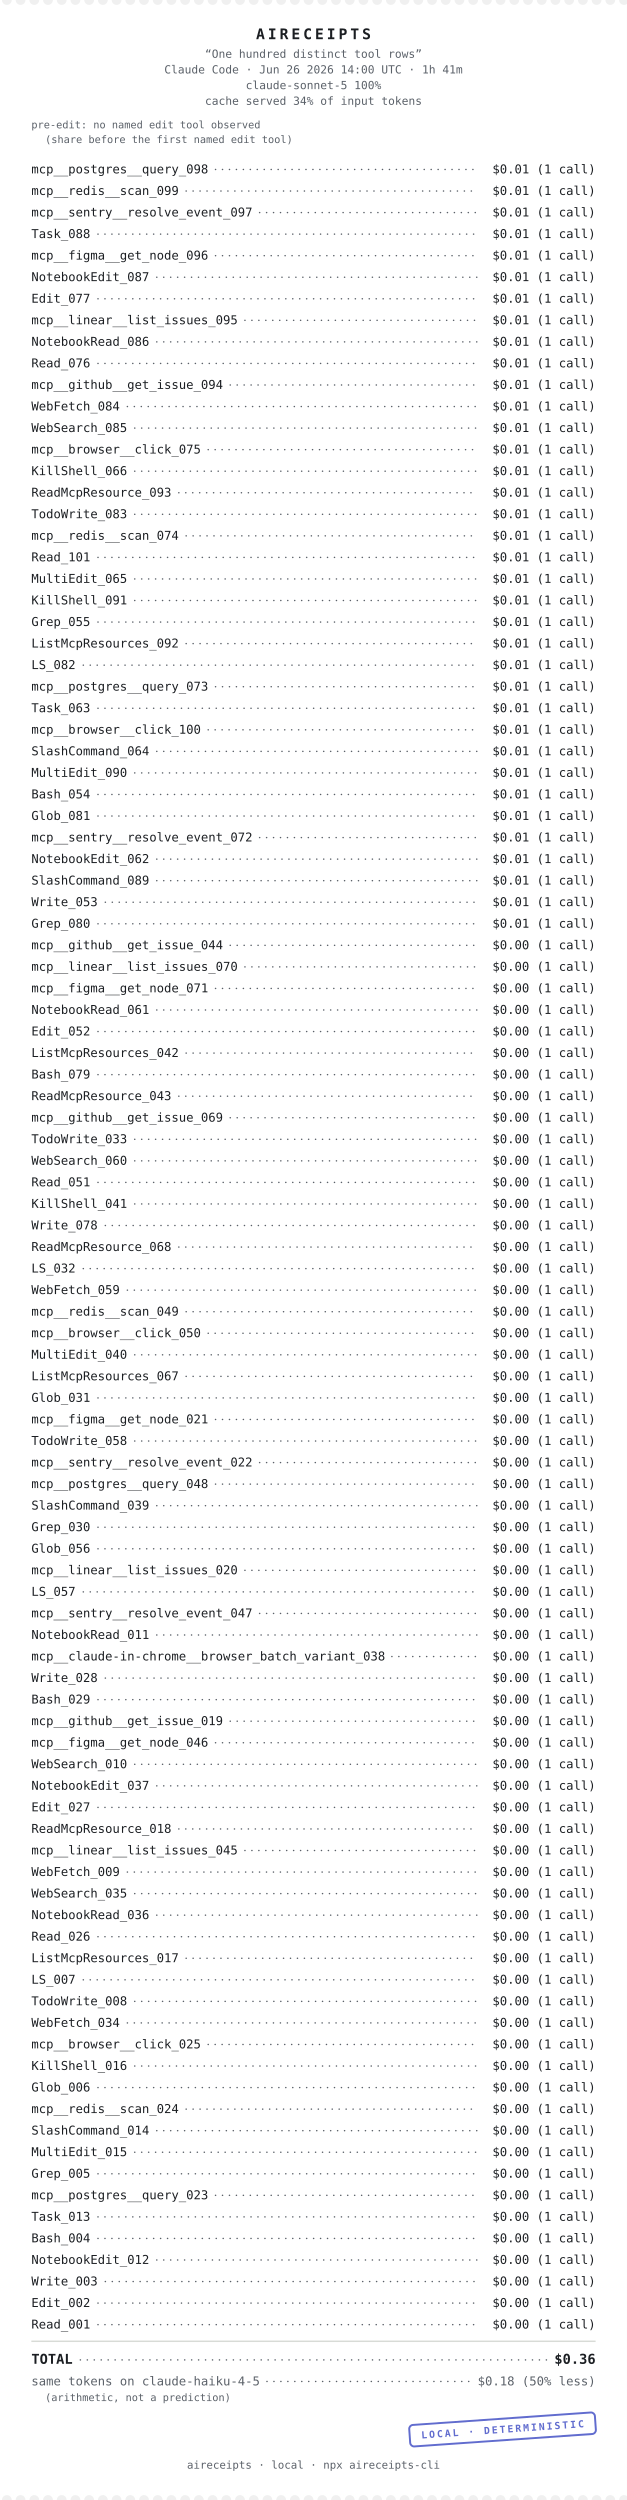
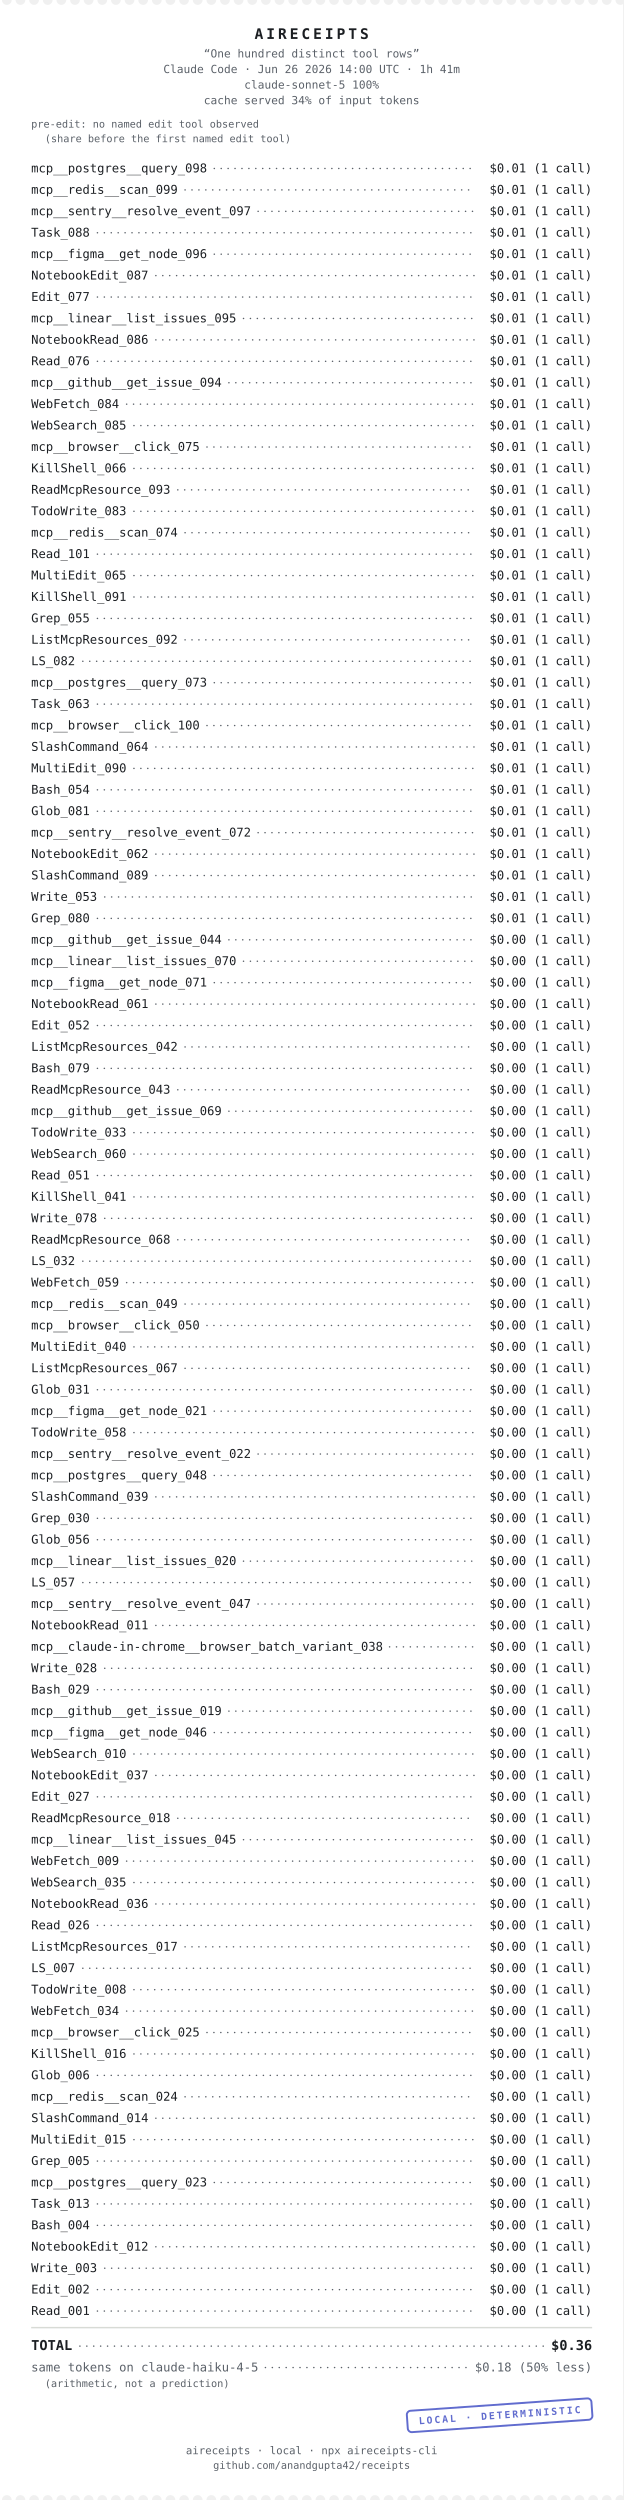
- <svg xmlns="http://www.w3.org/2000/svg" width="640" height="2552" viewBox="0 0 640 2552" font-family="&quot;SF Mono&quot;,&quot;Cascadia Code&quot;,&quot;JetBrains Mono&quot;,Menlo,Consolas,monospace" role="img" aria-label="aireceipts cost receipt">
+ <svg xmlns="http://www.w3.org/2000/svg" width="640" height="2567" viewBox="0 0 640 2567" font-family="&quot;SF Mono&quot;,&quot;Cascadia Code&quot;,&quot;JetBrains Mono&quot;,Menlo,Consolas,monospace" role="img" aria-label="aireceipts cost receipt">
  <g transform="translate(0 0)">
    <defs>
-       <mask id="perf-0" maskUnits="userSpaceOnUse" x="-5" y="-5" width="650" height="2562">
-         <rect x="0" y="0" width="640" height="2552" fill="#FFFFFF" />
+       <mask id="perf-0" maskUnits="userSpaceOnUse" x="-5" y="-5" width="650" height="2577">
+         <rect x="0" y="0" width="640" height="2567" fill="#FFFFFF" />
        <g class="perf-top">
          <circle cx="7" cy="0" r="5" fill="#000000" />
          <circle cx="21" cy="0" r="5" fill="#000000" />
          <circle cx="35" cy="0" r="5" fill="#000000" />
          <circle cx="49" cy="0" r="5" fill="#000000" />
          <circle cx="63" cy="0" r="5" fill="#000000" />
          <circle cx="77" cy="0" r="5" fill="#000000" />
          <circle cx="91" cy="0" r="5" fill="#000000" />
          <circle cx="105" cy="0" r="5" fill="#000000" />
          <circle cx="119" cy="0" r="5" fill="#000000" />
          <circle cx="133" cy="0" r="5" fill="#000000" />
          <circle cx="147" cy="0" r="5" fill="#000000" />
          <circle cx="161" cy="0" r="5" fill="#000000" />
          <circle cx="175" cy="0" r="5" fill="#000000" />
          <circle cx="189" cy="0" r="5" fill="#000000" />
          <circle cx="203" cy="0" r="5" fill="#000000" />
          <circle cx="217" cy="0" r="5" fill="#000000" />
          <circle cx="231" cy="0" r="5" fill="#000000" />
          <circle cx="245" cy="0" r="5" fill="#000000" />
          <circle cx="259" cy="0" r="5" fill="#000000" />
          <circle cx="273" cy="0" r="5" fill="#000000" />
          <circle cx="287" cy="0" r="5" fill="#000000" />
          <circle cx="301" cy="0" r="5" fill="#000000" />
          <circle cx="315" cy="0" r="5" fill="#000000" />
          <circle cx="329" cy="0" r="5" fill="#000000" />
          <circle cx="343" cy="0" r="5" fill="#000000" />
          <circle cx="357" cy="0" r="5" fill="#000000" />
          <circle cx="371" cy="0" r="5" fill="#000000" />
          <circle cx="385" cy="0" r="5" fill="#000000" />
          <circle cx="399" cy="0" r="5" fill="#000000" />
          <circle cx="413" cy="0" r="5" fill="#000000" />
          <circle cx="427" cy="0" r="5" fill="#000000" />
          <circle cx="441" cy="0" r="5" fill="#000000" />
          <circle cx="455" cy="0" r="5" fill="#000000" />
          <circle cx="469" cy="0" r="5" fill="#000000" />
          <circle cx="483" cy="0" r="5" fill="#000000" />
          <circle cx="497" cy="0" r="5" fill="#000000" />
          <circle cx="511" cy="0" r="5" fill="#000000" />
          <circle cx="525" cy="0" r="5" fill="#000000" />
          <circle cx="539" cy="0" r="5" fill="#000000" />
          <circle cx="553" cy="0" r="5" fill="#000000" />
          <circle cx="567" cy="0" r="5" fill="#000000" />
          <circle cx="581" cy="0" r="5" fill="#000000" />
          <circle cx="595" cy="0" r="5" fill="#000000" />
          <circle cx="609" cy="0" r="5" fill="#000000" />
          <circle cx="623" cy="0" r="5" fill="#000000" />
          <circle cx="637" cy="0" r="5" fill="#000000" />
        </g>
        <g class="perf-bottom">
-           <circle cx="7" cy="2552" r="5" fill="#000000" />
-           <circle cx="21" cy="2552" r="5" fill="#000000" />
-           <circle cx="35" cy="2552" r="5" fill="#000000" />
-           <circle cx="49" cy="2552" r="5" fill="#000000" />
-           <circle cx="63" cy="2552" r="5" fill="#000000" />
-           <circle cx="77" cy="2552" r="5" fill="#000000" />
-           <circle cx="91" cy="2552" r="5" fill="#000000" />
-           <circle cx="105" cy="2552" r="5" fill="#000000" />
-           <circle cx="119" cy="2552" r="5" fill="#000000" />
-           <circle cx="133" cy="2552" r="5" fill="#000000" />
-           <circle cx="147" cy="2552" r="5" fill="#000000" />
-           <circle cx="161" cy="2552" r="5" fill="#000000" />
-           <circle cx="175" cy="2552" r="5" fill="#000000" />
-           <circle cx="189" cy="2552" r="5" fill="#000000" />
-           <circle cx="203" cy="2552" r="5" fill="#000000" />
-           <circle cx="217" cy="2552" r="5" fill="#000000" />
-           <circle cx="231" cy="2552" r="5" fill="#000000" />
-           <circle cx="245" cy="2552" r="5" fill="#000000" />
-           <circle cx="259" cy="2552" r="5" fill="#000000" />
-           <circle cx="273" cy="2552" r="5" fill="#000000" />
-           <circle cx="287" cy="2552" r="5" fill="#000000" />
-           <circle cx="301" cy="2552" r="5" fill="#000000" />
-           <circle cx="315" cy="2552" r="5" fill="#000000" />
-           <circle cx="329" cy="2552" r="5" fill="#000000" />
-           <circle cx="343" cy="2552" r="5" fill="#000000" />
-           <circle cx="357" cy="2552" r="5" fill="#000000" />
-           <circle cx="371" cy="2552" r="5" fill="#000000" />
-           <circle cx="385" cy="2552" r="5" fill="#000000" />
-           <circle cx="399" cy="2552" r="5" fill="#000000" />
-           <circle cx="413" cy="2552" r="5" fill="#000000" />
-           <circle cx="427" cy="2552" r="5" fill="#000000" />
-           <circle cx="441" cy="2552" r="5" fill="#000000" />
-           <circle cx="455" cy="2552" r="5" fill="#000000" />
-           <circle cx="469" cy="2552" r="5" fill="#000000" />
-           <circle cx="483" cy="2552" r="5" fill="#000000" />
-           <circle cx="497" cy="2552" r="5" fill="#000000" />
-           <circle cx="511" cy="2552" r="5" fill="#000000" />
-           <circle cx="525" cy="2552" r="5" fill="#000000" />
-           <circle cx="539" cy="2552" r="5" fill="#000000" />
-           <circle cx="553" cy="2552" r="5" fill="#000000" />
-           <circle cx="567" cy="2552" r="5" fill="#000000" />
-           <circle cx="581" cy="2552" r="5" fill="#000000" />
-           <circle cx="595" cy="2552" r="5" fill="#000000" />
-           <circle cx="609" cy="2552" r="5" fill="#000000" />
-           <circle cx="623" cy="2552" r="5" fill="#000000" />
-           <circle cx="637" cy="2552" r="5" fill="#000000" />
+           <circle cx="7" cy="2567" r="5" fill="#000000" />
+           <circle cx="21" cy="2567" r="5" fill="#000000" />
+           <circle cx="35" cy="2567" r="5" fill="#000000" />
+           <circle cx="49" cy="2567" r="5" fill="#000000" />
+           <circle cx="63" cy="2567" r="5" fill="#000000" />
+           <circle cx="77" cy="2567" r="5" fill="#000000" />
+           <circle cx="91" cy="2567" r="5" fill="#000000" />
+           <circle cx="105" cy="2567" r="5" fill="#000000" />
+           <circle cx="119" cy="2567" r="5" fill="#000000" />
+           <circle cx="133" cy="2567" r="5" fill="#000000" />
+           <circle cx="147" cy="2567" r="5" fill="#000000" />
+           <circle cx="161" cy="2567" r="5" fill="#000000" />
+           <circle cx="175" cy="2567" r="5" fill="#000000" />
+           <circle cx="189" cy="2567" r="5" fill="#000000" />
+           <circle cx="203" cy="2567" r="5" fill="#000000" />
+           <circle cx="217" cy="2567" r="5" fill="#000000" />
+           <circle cx="231" cy="2567" r="5" fill="#000000" />
+           <circle cx="245" cy="2567" r="5" fill="#000000" />
+           <circle cx="259" cy="2567" r="5" fill="#000000" />
+           <circle cx="273" cy="2567" r="5" fill="#000000" />
+           <circle cx="287" cy="2567" r="5" fill="#000000" />
+           <circle cx="301" cy="2567" r="5" fill="#000000" />
+           <circle cx="315" cy="2567" r="5" fill="#000000" />
+           <circle cx="329" cy="2567" r="5" fill="#000000" />
+           <circle cx="343" cy="2567" r="5" fill="#000000" />
+           <circle cx="357" cy="2567" r="5" fill="#000000" />
+           <circle cx="371" cy="2567" r="5" fill="#000000" />
+           <circle cx="385" cy="2567" r="5" fill="#000000" />
+           <circle cx="399" cy="2567" r="5" fill="#000000" />
+           <circle cx="413" cy="2567" r="5" fill="#000000" />
+           <circle cx="427" cy="2567" r="5" fill="#000000" />
+           <circle cx="441" cy="2567" r="5" fill="#000000" />
+           <circle cx="455" cy="2567" r="5" fill="#000000" />
+           <circle cx="469" cy="2567" r="5" fill="#000000" />
+           <circle cx="483" cy="2567" r="5" fill="#000000" />
+           <circle cx="497" cy="2567" r="5" fill="#000000" />
+           <circle cx="511" cy="2567" r="5" fill="#000000" />
+           <circle cx="525" cy="2567" r="5" fill="#000000" />
+           <circle cx="539" cy="2567" r="5" fill="#000000" />
+           <circle cx="553" cy="2567" r="5" fill="#000000" />
+           <circle cx="567" cy="2567" r="5" fill="#000000" />
+           <circle cx="581" cy="2567" r="5" fill="#000000" />
+           <circle cx="595" cy="2567" r="5" fill="#000000" />
+           <circle cx="609" cy="2567" r="5" fill="#000000" />
+           <circle cx="623" cy="2567" r="5" fill="#000000" />
+           <circle cx="637" cy="2567" r="5" fill="#000000" />
        </g>
      </mask>
    </defs>
-     <rect x="0" y="0" width="640" height="2552" fill="#FFFFFF" mask="url(#perf-0)" />
+     <rect x="0" y="0" width="640" height="2567" fill="#FFFFFF" mask="url(#perf-0)" />
    <text x="320" y="40" font-size="15" fill="#1B1E22" text-anchor="middle" font-weight="700" letter-spacing="3">AIRECEIPTS</text>
    <text x="320" y="59" font-size="11.5" fill="#5A6068" text-anchor="middle">“One hundred distinct tool rows”</text>
    <text x="320" y="75" font-size="11.5" fill="#5A6068" text-anchor="middle">Claude Code · Jun 26 2026 14:00 UTC · 1h 41m</text>
    <text x="320" y="91" font-size="11.5" fill="#5A6068" text-anchor="middle">claude-sonnet-5 100%</text>
    <text x="320" y="107" font-size="11.5" fill="#5A6068" text-anchor="middle">cache served 34% of input tokens</text>
    <text x="32" y="131" font-size="10.5" fill="#5A6068" text-anchor="start">pre-edit: no named edit tool observed</text>
    <text x="46" y="146" font-size="10.5" fill="#5A6068" text-anchor="start">(share before the first named edit tool)</text>
    <text x="32" y="177" font-size="12.5" fill="#1B1E22" text-anchor="start">mcp__postgres__query_098</text>
    <text x="608" y="177" font-size="12.5" fill="#1B1E22" text-anchor="end">$0.01  (1 call)</text>
    <line x1="220" y1="173" x2="487.5" y2="173" stroke="#5A6068" stroke-width="1.5" stroke-linecap="round" stroke-dasharray="0.1 7" />
    <text x="32" y="199" font-size="12.5" fill="#1B1E22" text-anchor="start">mcp__redis__scan_099</text>
    <text x="608" y="199" font-size="12.5" fill="#1B1E22" text-anchor="end">$0.01  (1 call)</text>
    <line x1="190" y1="195" x2="487.5" y2="195" stroke="#5A6068" stroke-width="1.5" stroke-linecap="round" stroke-dasharray="0.1 7" />
    <text x="32" y="221" font-size="12.5" fill="#1B1E22" text-anchor="start">mcp__sentry__resolve_event_097</text>
    <text x="608" y="221" font-size="12.5" fill="#1B1E22" text-anchor="end">$0.01  (1 call)</text>
    <line x1="265" y1="217" x2="487.5" y2="217" stroke="#5A6068" stroke-width="1.5" stroke-linecap="round" stroke-dasharray="0.1 7" />
    <text x="32" y="243" font-size="12.5" fill="#1B1E22" text-anchor="start">Task_088</text>
    <text x="608" y="243" font-size="12.5" fill="#1B1E22" text-anchor="end">$0.01  (1 call)</text>
    <line x1="100" y1="239" x2="487.5" y2="239" stroke="#5A6068" stroke-width="1.5" stroke-linecap="round" stroke-dasharray="0.1 7" />
    <text x="32" y="265" font-size="12.5" fill="#1B1E22" text-anchor="start">mcp__figma__get_node_096</text>
    <text x="608" y="265" font-size="12.5" fill="#1B1E22" text-anchor="end">$0.01  (1 call)</text>
    <line x1="220" y1="261" x2="487.5" y2="261" stroke="#5A6068" stroke-width="1.5" stroke-linecap="round" stroke-dasharray="0.1 7" />
    <text x="32" y="287" font-size="12.5" fill="#1B1E22" text-anchor="start">NotebookEdit_087</text>
    <text x="608" y="287" font-size="12.5" fill="#1B1E22" text-anchor="end">$0.01  (1 call)</text>
    <line x1="160" y1="283" x2="487.5" y2="283" stroke="#5A6068" stroke-width="1.5" stroke-linecap="round" stroke-dasharray="0.1 7" />
    <text x="32" y="309" font-size="12.5" fill="#1B1E22" text-anchor="start">Edit_077</text>
    <text x="608" y="309" font-size="12.5" fill="#1B1E22" text-anchor="end">$0.01  (1 call)</text>
    <line x1="100" y1="305" x2="487.5" y2="305" stroke="#5A6068" stroke-width="1.5" stroke-linecap="round" stroke-dasharray="0.1 7" />
    <text x="32" y="331" font-size="12.5" fill="#1B1E22" text-anchor="start">mcp__linear__list_issues_095</text>
    <text x="608" y="331" font-size="12.5" fill="#1B1E22" text-anchor="end">$0.01  (1 call)</text>
    <line x1="250" y1="327" x2="487.5" y2="327" stroke="#5A6068" stroke-width="1.5" stroke-linecap="round" stroke-dasharray="0.1 7" />
    <text x="32" y="353" font-size="12.5" fill="#1B1E22" text-anchor="start">NotebookRead_086</text>
    <text x="608" y="353" font-size="12.5" fill="#1B1E22" text-anchor="end">$0.01  (1 call)</text>
    <line x1="160" y1="349" x2="487.5" y2="349" stroke="#5A6068" stroke-width="1.5" stroke-linecap="round" stroke-dasharray="0.1 7" />
    <text x="32" y="375" font-size="12.5" fill="#1B1E22" text-anchor="start">Read_076</text>
    <text x="608" y="375" font-size="12.5" fill="#1B1E22" text-anchor="end">$0.01  (1 call)</text>
    <line x1="100" y1="371" x2="487.5" y2="371" stroke="#5A6068" stroke-width="1.5" stroke-linecap="round" stroke-dasharray="0.1 7" />
    <text x="32" y="397" font-size="12.5" fill="#1B1E22" text-anchor="start">mcp__github__get_issue_094</text>
    <text x="608" y="397" font-size="12.5" fill="#1B1E22" text-anchor="end">$0.01  (1 call)</text>
    <line x1="235" y1="393" x2="487.5" y2="393" stroke="#5A6068" stroke-width="1.5" stroke-linecap="round" stroke-dasharray="0.1 7" />
    <text x="32" y="419" font-size="12.5" fill="#1B1E22" text-anchor="start">WebFetch_084</text>
    <text x="608" y="419" font-size="12.5" fill="#1B1E22" text-anchor="end">$0.01  (1 call)</text>
    <line x1="130" y1="415" x2="487.5" y2="415" stroke="#5A6068" stroke-width="1.5" stroke-linecap="round" stroke-dasharray="0.1 7" />
    <text x="32" y="441" font-size="12.5" fill="#1B1E22" text-anchor="start">WebSearch_085</text>
    <text x="608" y="441" font-size="12.5" fill="#1B1E22" text-anchor="end">$0.01  (1 call)</text>
    <line x1="137.5" y1="437" x2="487.5" y2="437" stroke="#5A6068" stroke-width="1.5" stroke-linecap="round" stroke-dasharray="0.1 7" />
    <text x="32" y="463" font-size="12.5" fill="#1B1E22" text-anchor="start">mcp__browser__click_075</text>
    <text x="608" y="463" font-size="12.5" fill="#1B1E22" text-anchor="end">$0.01  (1 call)</text>
    <line x1="212.5" y1="459" x2="487.5" y2="459" stroke="#5A6068" stroke-width="1.5" stroke-linecap="round" stroke-dasharray="0.1 7" />
    <text x="32" y="485" font-size="12.5" fill="#1B1E22" text-anchor="start">KillShell_066</text>
    <text x="608" y="485" font-size="12.5" fill="#1B1E22" text-anchor="end">$0.01  (1 call)</text>
    <line x1="137.5" y1="481" x2="487.5" y2="481" stroke="#5A6068" stroke-width="1.5" stroke-linecap="round" stroke-dasharray="0.1 7" />
    <text x="32" y="507" font-size="12.5" fill="#1B1E22" text-anchor="start">ReadMcpResource_093</text>
    <text x="608" y="507" font-size="12.5" fill="#1B1E22" text-anchor="end">$0.01  (1 call)</text>
    <line x1="182.5" y1="503" x2="487.5" y2="503" stroke="#5A6068" stroke-width="1.5" stroke-linecap="round" stroke-dasharray="0.1 7" />
    <text x="32" y="529" font-size="12.5" fill="#1B1E22" text-anchor="start">TodoWrite_083</text>
    <text x="608" y="529" font-size="12.5" fill="#1B1E22" text-anchor="end">$0.01  (1 call)</text>
    <line x1="137.5" y1="525" x2="487.5" y2="525" stroke="#5A6068" stroke-width="1.5" stroke-linecap="round" stroke-dasharray="0.1 7" />
    <text x="32" y="551" font-size="12.5" fill="#1B1E22" text-anchor="start">mcp__redis__scan_074</text>
    <text x="608" y="551" font-size="12.5" fill="#1B1E22" text-anchor="end">$0.01  (1 call)</text>
    <line x1="190" y1="547" x2="487.5" y2="547" stroke="#5A6068" stroke-width="1.5" stroke-linecap="round" stroke-dasharray="0.1 7" />
    <text x="32" y="573" font-size="12.5" fill="#1B1E22" text-anchor="start">Read_101</text>
    <text x="608" y="573" font-size="12.5" fill="#1B1E22" text-anchor="end">$0.01  (1 call)</text>
    <line x1="100" y1="569" x2="487.5" y2="569" stroke="#5A6068" stroke-width="1.5" stroke-linecap="round" stroke-dasharray="0.1 7" />
    <text x="32" y="595" font-size="12.5" fill="#1B1E22" text-anchor="start">MultiEdit_065</text>
    <text x="608" y="595" font-size="12.5" fill="#1B1E22" text-anchor="end">$0.01  (1 call)</text>
    <line x1="137.5" y1="591" x2="487.5" y2="591" stroke="#5A6068" stroke-width="1.5" stroke-linecap="round" stroke-dasharray="0.1 7" />
    <text x="32" y="617" font-size="12.5" fill="#1B1E22" text-anchor="start">KillShell_091</text>
    <text x="608" y="617" font-size="12.5" fill="#1B1E22" text-anchor="end">$0.01  (1 call)</text>
    <line x1="137.5" y1="613" x2="487.5" y2="613" stroke="#5A6068" stroke-width="1.5" stroke-linecap="round" stroke-dasharray="0.1 7" />
    <text x="32" y="639" font-size="12.5" fill="#1B1E22" text-anchor="start">Grep_055</text>
    <text x="608" y="639" font-size="12.5" fill="#1B1E22" text-anchor="end">$0.01  (1 call)</text>
    <line x1="100" y1="635" x2="487.5" y2="635" stroke="#5A6068" stroke-width="1.5" stroke-linecap="round" stroke-dasharray="0.1 7" />
    <text x="32" y="661" font-size="12.5" fill="#1B1E22" text-anchor="start">ListMcpResources_092</text>
    <text x="608" y="661" font-size="12.5" fill="#1B1E22" text-anchor="end">$0.01  (1 call)</text>
    <line x1="190" y1="657" x2="487.5" y2="657" stroke="#5A6068" stroke-width="1.5" stroke-linecap="round" stroke-dasharray="0.1 7" />
    <text x="32" y="683" font-size="12.5" fill="#1B1E22" text-anchor="start">LS_082</text>
    <text x="608" y="683" font-size="12.5" fill="#1B1E22" text-anchor="end">$0.01  (1 call)</text>
    <line x1="85" y1="679" x2="487.5" y2="679" stroke="#5A6068" stroke-width="1.5" stroke-linecap="round" stroke-dasharray="0.1 7" />
    <text x="32" y="705" font-size="12.5" fill="#1B1E22" text-anchor="start">mcp__postgres__query_073</text>
    <text x="608" y="705" font-size="12.5" fill="#1B1E22" text-anchor="end">$0.01  (1 call)</text>
    <line x1="220" y1="701" x2="487.5" y2="701" stroke="#5A6068" stroke-width="1.5" stroke-linecap="round" stroke-dasharray="0.1 7" />
    <text x="32" y="727" font-size="12.5" fill="#1B1E22" text-anchor="start">Task_063</text>
    <text x="608" y="727" font-size="12.5" fill="#1B1E22" text-anchor="end">$0.01  (1 call)</text>
    <line x1="100" y1="723" x2="487.5" y2="723" stroke="#5A6068" stroke-width="1.5" stroke-linecap="round" stroke-dasharray="0.1 7" />
    <text x="32" y="749" font-size="12.5" fill="#1B1E22" text-anchor="start">mcp__browser__click_100</text>
    <text x="608" y="749" font-size="12.5" fill="#1B1E22" text-anchor="end">$0.01  (1 call)</text>
    <line x1="212.5" y1="745" x2="487.5" y2="745" stroke="#5A6068" stroke-width="1.5" stroke-linecap="round" stroke-dasharray="0.1 7" />
    <text x="32" y="771" font-size="12.5" fill="#1B1E22" text-anchor="start">SlashCommand_064</text>
    <text x="608" y="771" font-size="12.5" fill="#1B1E22" text-anchor="end">$0.01  (1 call)</text>
    <line x1="160" y1="767" x2="487.5" y2="767" stroke="#5A6068" stroke-width="1.5" stroke-linecap="round" stroke-dasharray="0.1 7" />
    <text x="32" y="793" font-size="12.5" fill="#1B1E22" text-anchor="start">MultiEdit_090</text>
    <text x="608" y="793" font-size="12.5" fill="#1B1E22" text-anchor="end">$0.01  (1 call)</text>
    <line x1="137.5" y1="789" x2="487.5" y2="789" stroke="#5A6068" stroke-width="1.5" stroke-linecap="round" stroke-dasharray="0.1 7" />
    <text x="32" y="815" font-size="12.5" fill="#1B1E22" text-anchor="start">Bash_054</text>
    <text x="608" y="815" font-size="12.5" fill="#1B1E22" text-anchor="end">$0.01  (1 call)</text>
    <line x1="100" y1="811" x2="487.5" y2="811" stroke="#5A6068" stroke-width="1.5" stroke-linecap="round" stroke-dasharray="0.1 7" />
    <text x="32" y="837" font-size="12.5" fill="#1B1E22" text-anchor="start">Glob_081</text>
    <text x="608" y="837" font-size="12.5" fill="#1B1E22" text-anchor="end">$0.01  (1 call)</text>
    <line x1="100" y1="833" x2="487.5" y2="833" stroke="#5A6068" stroke-width="1.5" stroke-linecap="round" stroke-dasharray="0.1 7" />
    <text x="32" y="859" font-size="12.5" fill="#1B1E22" text-anchor="start">mcp__sentry__resolve_event_072</text>
    <text x="608" y="859" font-size="12.5" fill="#1B1E22" text-anchor="end">$0.01  (1 call)</text>
    <line x1="265" y1="855" x2="487.5" y2="855" stroke="#5A6068" stroke-width="1.5" stroke-linecap="round" stroke-dasharray="0.1 7" />
    <text x="32" y="881" font-size="12.5" fill="#1B1E22" text-anchor="start">NotebookEdit_062</text>
    <text x="608" y="881" font-size="12.5" fill="#1B1E22" text-anchor="end">$0.01  (1 call)</text>
    <line x1="160" y1="877" x2="487.5" y2="877" stroke="#5A6068" stroke-width="1.5" stroke-linecap="round" stroke-dasharray="0.1 7" />
    <text x="32" y="903" font-size="12.5" fill="#1B1E22" text-anchor="start">SlashCommand_089</text>
    <text x="608" y="903" font-size="12.5" fill="#1B1E22" text-anchor="end">$0.01  (1 call)</text>
    <line x1="160" y1="899" x2="487.5" y2="899" stroke="#5A6068" stroke-width="1.5" stroke-linecap="round" stroke-dasharray="0.1 7" />
    <text x="32" y="925" font-size="12.5" fill="#1B1E22" text-anchor="start">Write_053</text>
    <text x="608" y="925" font-size="12.5" fill="#1B1E22" text-anchor="end">$0.01  (1 call)</text>
    <line x1="107.5" y1="921" x2="487.5" y2="921" stroke="#5A6068" stroke-width="1.5" stroke-linecap="round" stroke-dasharray="0.1 7" />
    <text x="32" y="947" font-size="12.5" fill="#1B1E22" text-anchor="start">Grep_080</text>
    <text x="608" y="947" font-size="12.5" fill="#1B1E22" text-anchor="end">$0.01  (1 call)</text>
    <line x1="100" y1="943" x2="487.5" y2="943" stroke="#5A6068" stroke-width="1.5" stroke-linecap="round" stroke-dasharray="0.1 7" />
    <text x="32" y="969" font-size="12.5" fill="#1B1E22" text-anchor="start">mcp__github__get_issue_044</text>
    <text x="608" y="969" font-size="12.5" fill="#1B1E22" text-anchor="end">$0.00  (1 call)</text>
    <line x1="235" y1="965" x2="487.5" y2="965" stroke="#5A6068" stroke-width="1.5" stroke-linecap="round" stroke-dasharray="0.1 7" />
    <text x="32" y="991" font-size="12.5" fill="#1B1E22" text-anchor="start">mcp__linear__list_issues_070</text>
    <text x="608" y="991" font-size="12.5" fill="#1B1E22" text-anchor="end">$0.00  (1 call)</text>
    <line x1="250" y1="987" x2="487.5" y2="987" stroke="#5A6068" stroke-width="1.5" stroke-linecap="round" stroke-dasharray="0.1 7" />
    <text x="32" y="1013" font-size="12.5" fill="#1B1E22" text-anchor="start">mcp__figma__get_node_071</text>
    <text x="608" y="1013" font-size="12.5" fill="#1B1E22" text-anchor="end">$0.00  (1 call)</text>
    <line x1="220" y1="1009" x2="487.5" y2="1009" stroke="#5A6068" stroke-width="1.5" stroke-linecap="round" stroke-dasharray="0.1 7" />
    <text x="32" y="1035" font-size="12.5" fill="#1B1E22" text-anchor="start">NotebookRead_061</text>
    <text x="608" y="1035" font-size="12.5" fill="#1B1E22" text-anchor="end">$0.00  (1 call)</text>
    <line x1="160" y1="1031" x2="487.5" y2="1031" stroke="#5A6068" stroke-width="1.5" stroke-linecap="round" stroke-dasharray="0.1 7" />
    <text x="32" y="1057" font-size="12.5" fill="#1B1E22" text-anchor="start">Edit_052</text>
    <text x="608" y="1057" font-size="12.5" fill="#1B1E22" text-anchor="end">$0.00  (1 call)</text>
    <line x1="100" y1="1053" x2="487.5" y2="1053" stroke="#5A6068" stroke-width="1.5" stroke-linecap="round" stroke-dasharray="0.1 7" />
    <text x="32" y="1079" font-size="12.5" fill="#1B1E22" text-anchor="start">ListMcpResources_042</text>
    <text x="608" y="1079" font-size="12.5" fill="#1B1E22" text-anchor="end">$0.00  (1 call)</text>
    <line x1="190" y1="1075" x2="487.5" y2="1075" stroke="#5A6068" stroke-width="1.5" stroke-linecap="round" stroke-dasharray="0.1 7" />
    <text x="32" y="1101" font-size="12.5" fill="#1B1E22" text-anchor="start">Bash_079</text>
    <text x="608" y="1101" font-size="12.5" fill="#1B1E22" text-anchor="end">$0.00  (1 call)</text>
    <line x1="100" y1="1097" x2="487.5" y2="1097" stroke="#5A6068" stroke-width="1.5" stroke-linecap="round" stroke-dasharray="0.1 7" />
    <text x="32" y="1123" font-size="12.5" fill="#1B1E22" text-anchor="start">ReadMcpResource_043</text>
    <text x="608" y="1123" font-size="12.5" fill="#1B1E22" text-anchor="end">$0.00  (1 call)</text>
    <line x1="182.5" y1="1119" x2="487.5" y2="1119" stroke="#5A6068" stroke-width="1.5" stroke-linecap="round" stroke-dasharray="0.1 7" />
    <text x="32" y="1145" font-size="12.5" fill="#1B1E22" text-anchor="start">mcp__github__get_issue_069</text>
    <text x="608" y="1145" font-size="12.5" fill="#1B1E22" text-anchor="end">$0.00  (1 call)</text>
    <line x1="235" y1="1141" x2="487.5" y2="1141" stroke="#5A6068" stroke-width="1.5" stroke-linecap="round" stroke-dasharray="0.1 7" />
    <text x="32" y="1167" font-size="12.5" fill="#1B1E22" text-anchor="start">TodoWrite_033</text>
    <text x="608" y="1167" font-size="12.5" fill="#1B1E22" text-anchor="end">$0.00  (1 call)</text>
    <line x1="137.5" y1="1163" x2="487.5" y2="1163" stroke="#5A6068" stroke-width="1.5" stroke-linecap="round" stroke-dasharray="0.1 7" />
    <text x="32" y="1189" font-size="12.5" fill="#1B1E22" text-anchor="start">WebSearch_060</text>
    <text x="608" y="1189" font-size="12.5" fill="#1B1E22" text-anchor="end">$0.00  (1 call)</text>
    <line x1="137.5" y1="1185" x2="487.5" y2="1185" stroke="#5A6068" stroke-width="1.5" stroke-linecap="round" stroke-dasharray="0.1 7" />
    <text x="32" y="1211" font-size="12.5" fill="#1B1E22" text-anchor="start">Read_051</text>
    <text x="608" y="1211" font-size="12.5" fill="#1B1E22" text-anchor="end">$0.00  (1 call)</text>
    <line x1="100" y1="1207" x2="487.5" y2="1207" stroke="#5A6068" stroke-width="1.5" stroke-linecap="round" stroke-dasharray="0.1 7" />
    <text x="32" y="1233" font-size="12.5" fill="#1B1E22" text-anchor="start">KillShell_041</text>
    <text x="608" y="1233" font-size="12.5" fill="#1B1E22" text-anchor="end">$0.00  (1 call)</text>
    <line x1="137.5" y1="1229" x2="487.5" y2="1229" stroke="#5A6068" stroke-width="1.5" stroke-linecap="round" stroke-dasharray="0.1 7" />
    <text x="32" y="1255" font-size="12.5" fill="#1B1E22" text-anchor="start">Write_078</text>
    <text x="608" y="1255" font-size="12.5" fill="#1B1E22" text-anchor="end">$0.00  (1 call)</text>
    <line x1="107.5" y1="1251" x2="487.5" y2="1251" stroke="#5A6068" stroke-width="1.5" stroke-linecap="round" stroke-dasharray="0.1 7" />
    <text x="32" y="1277" font-size="12.5" fill="#1B1E22" text-anchor="start">ReadMcpResource_068</text>
    <text x="608" y="1277" font-size="12.5" fill="#1B1E22" text-anchor="end">$0.00  (1 call)</text>
    <line x1="182.5" y1="1273" x2="487.5" y2="1273" stroke="#5A6068" stroke-width="1.5" stroke-linecap="round" stroke-dasharray="0.1 7" />
    <text x="32" y="1299" font-size="12.5" fill="#1B1E22" text-anchor="start">LS_032</text>
    <text x="608" y="1299" font-size="12.5" fill="#1B1E22" text-anchor="end">$0.00  (1 call)</text>
    <line x1="85" y1="1295" x2="487.5" y2="1295" stroke="#5A6068" stroke-width="1.5" stroke-linecap="round" stroke-dasharray="0.1 7" />
    <text x="32" y="1321" font-size="12.5" fill="#1B1E22" text-anchor="start">WebFetch_059</text>
    <text x="608" y="1321" font-size="12.5" fill="#1B1E22" text-anchor="end">$0.00  (1 call)</text>
    <line x1="130" y1="1317" x2="487.5" y2="1317" stroke="#5A6068" stroke-width="1.5" stroke-linecap="round" stroke-dasharray="0.1 7" />
    <text x="32" y="1343" font-size="12.5" fill="#1B1E22" text-anchor="start">mcp__redis__scan_049</text>
    <text x="608" y="1343" font-size="12.5" fill="#1B1E22" text-anchor="end">$0.00  (1 call)</text>
    <line x1="190" y1="1339" x2="487.5" y2="1339" stroke="#5A6068" stroke-width="1.5" stroke-linecap="round" stroke-dasharray="0.1 7" />
    <text x="32" y="1365" font-size="12.5" fill="#1B1E22" text-anchor="start">mcp__browser__click_050</text>
    <text x="608" y="1365" font-size="12.5" fill="#1B1E22" text-anchor="end">$0.00  (1 call)</text>
    <line x1="212.5" y1="1361" x2="487.5" y2="1361" stroke="#5A6068" stroke-width="1.5" stroke-linecap="round" stroke-dasharray="0.1 7" />
    <text x="32" y="1387" font-size="12.5" fill="#1B1E22" text-anchor="start">MultiEdit_040</text>
    <text x="608" y="1387" font-size="12.5" fill="#1B1E22" text-anchor="end">$0.00  (1 call)</text>
    <line x1="137.5" y1="1383" x2="487.5" y2="1383" stroke="#5A6068" stroke-width="1.5" stroke-linecap="round" stroke-dasharray="0.1 7" />
    <text x="32" y="1409" font-size="12.5" fill="#1B1E22" text-anchor="start">ListMcpResources_067</text>
    <text x="608" y="1409" font-size="12.5" fill="#1B1E22" text-anchor="end">$0.00  (1 call)</text>
    <line x1="190" y1="1405" x2="487.5" y2="1405" stroke="#5A6068" stroke-width="1.5" stroke-linecap="round" stroke-dasharray="0.1 7" />
    <text x="32" y="1431" font-size="12.5" fill="#1B1E22" text-anchor="start">Glob_031</text>
    <text x="608" y="1431" font-size="12.5" fill="#1B1E22" text-anchor="end">$0.00  (1 call)</text>
    <line x1="100" y1="1427" x2="487.5" y2="1427" stroke="#5A6068" stroke-width="1.5" stroke-linecap="round" stroke-dasharray="0.1 7" />
    <text x="32" y="1453" font-size="12.5" fill="#1B1E22" text-anchor="start">mcp__figma__get_node_021</text>
    <text x="608" y="1453" font-size="12.5" fill="#1B1E22" text-anchor="end">$0.00  (1 call)</text>
    <line x1="220" y1="1449" x2="487.5" y2="1449" stroke="#5A6068" stroke-width="1.5" stroke-linecap="round" stroke-dasharray="0.1 7" />
    <text x="32" y="1475" font-size="12.5" fill="#1B1E22" text-anchor="start">TodoWrite_058</text>
    <text x="608" y="1475" font-size="12.5" fill="#1B1E22" text-anchor="end">$0.00  (1 call)</text>
    <line x1="137.5" y1="1471" x2="487.5" y2="1471" stroke="#5A6068" stroke-width="1.5" stroke-linecap="round" stroke-dasharray="0.1 7" />
    <text x="32" y="1497" font-size="12.5" fill="#1B1E22" text-anchor="start">mcp__sentry__resolve_event_022</text>
    <text x="608" y="1497" font-size="12.5" fill="#1B1E22" text-anchor="end">$0.00  (1 call)</text>
    <line x1="265" y1="1493" x2="487.5" y2="1493" stroke="#5A6068" stroke-width="1.5" stroke-linecap="round" stroke-dasharray="0.1 7" />
    <text x="32" y="1519" font-size="12.5" fill="#1B1E22" text-anchor="start">mcp__postgres__query_048</text>
    <text x="608" y="1519" font-size="12.5" fill="#1B1E22" text-anchor="end">$0.00  (1 call)</text>
    <line x1="220" y1="1515" x2="487.5" y2="1515" stroke="#5A6068" stroke-width="1.5" stroke-linecap="round" stroke-dasharray="0.1 7" />
    <text x="32" y="1541" font-size="12.5" fill="#1B1E22" text-anchor="start">SlashCommand_039</text>
    <text x="608" y="1541" font-size="12.5" fill="#1B1E22" text-anchor="end">$0.00  (1 call)</text>
    <line x1="160" y1="1537" x2="487.5" y2="1537" stroke="#5A6068" stroke-width="1.5" stroke-linecap="round" stroke-dasharray="0.1 7" />
    <text x="32" y="1563" font-size="12.5" fill="#1B1E22" text-anchor="start">Grep_030</text>
    <text x="608" y="1563" font-size="12.5" fill="#1B1E22" text-anchor="end">$0.00  (1 call)</text>
    <line x1="100" y1="1559" x2="487.5" y2="1559" stroke="#5A6068" stroke-width="1.5" stroke-linecap="round" stroke-dasharray="0.1 7" />
    <text x="32" y="1585" font-size="12.5" fill="#1B1E22" text-anchor="start">Glob_056</text>
    <text x="608" y="1585" font-size="12.5" fill="#1B1E22" text-anchor="end">$0.00  (1 call)</text>
    <line x1="100" y1="1581" x2="487.5" y2="1581" stroke="#5A6068" stroke-width="1.5" stroke-linecap="round" stroke-dasharray="0.1 7" />
    <text x="32" y="1607" font-size="12.5" fill="#1B1E22" text-anchor="start">mcp__linear__list_issues_020</text>
    <text x="608" y="1607" font-size="12.5" fill="#1B1E22" text-anchor="end">$0.00  (1 call)</text>
    <line x1="250" y1="1603" x2="487.5" y2="1603" stroke="#5A6068" stroke-width="1.5" stroke-linecap="round" stroke-dasharray="0.1 7" />
    <text x="32" y="1629" font-size="12.5" fill="#1B1E22" text-anchor="start">LS_057</text>
    <text x="608" y="1629" font-size="12.5" fill="#1B1E22" text-anchor="end">$0.00  (1 call)</text>
    <line x1="85" y1="1625" x2="487.5" y2="1625" stroke="#5A6068" stroke-width="1.5" stroke-linecap="round" stroke-dasharray="0.1 7" />
    <text x="32" y="1651" font-size="12.5" fill="#1B1E22" text-anchor="start">mcp__sentry__resolve_event_047</text>
    <text x="608" y="1651" font-size="12.5" fill="#1B1E22" text-anchor="end">$0.00  (1 call)</text>
    <line x1="265" y1="1647" x2="487.5" y2="1647" stroke="#5A6068" stroke-width="1.5" stroke-linecap="round" stroke-dasharray="0.1 7" />
    <text x="32" y="1673" font-size="12.5" fill="#1B1E22" text-anchor="start">NotebookRead_011</text>
    <text x="608" y="1673" font-size="12.5" fill="#1B1E22" text-anchor="end">$0.00  (1 call)</text>
    <line x1="160" y1="1669" x2="487.5" y2="1669" stroke="#5A6068" stroke-width="1.5" stroke-linecap="round" stroke-dasharray="0.1 7" />
    <text x="32" y="1695" font-size="12.5" fill="#1B1E22" text-anchor="start">mcp__claude-in-chrome__browser_batch_variant_038</text>
    <text x="608" y="1695" font-size="12.5" fill="#1B1E22" text-anchor="end">$0.00  (1 call)</text>
    <line x1="400" y1="1691" x2="487.5" y2="1691" stroke="#5A6068" stroke-width="1.5" stroke-linecap="round" stroke-dasharray="0.1 7" />
    <text x="32" y="1717" font-size="12.5" fill="#1B1E22" text-anchor="start">Write_028</text>
    <text x="608" y="1717" font-size="12.5" fill="#1B1E22" text-anchor="end">$0.00  (1 call)</text>
    <line x1="107.5" y1="1713" x2="487.5" y2="1713" stroke="#5A6068" stroke-width="1.5" stroke-linecap="round" stroke-dasharray="0.1 7" />
    <text x="32" y="1739" font-size="12.5" fill="#1B1E22" text-anchor="start">Bash_029</text>
    <text x="608" y="1739" font-size="12.5" fill="#1B1E22" text-anchor="end">$0.00  (1 call)</text>
    <line x1="100" y1="1735" x2="487.5" y2="1735" stroke="#5A6068" stroke-width="1.5" stroke-linecap="round" stroke-dasharray="0.1 7" />
    <text x="32" y="1761" font-size="12.5" fill="#1B1E22" text-anchor="start">mcp__github__get_issue_019</text>
    <text x="608" y="1761" font-size="12.5" fill="#1B1E22" text-anchor="end">$0.00  (1 call)</text>
    <line x1="235" y1="1757" x2="487.5" y2="1757" stroke="#5A6068" stroke-width="1.5" stroke-linecap="round" stroke-dasharray="0.1 7" />
    <text x="32" y="1783" font-size="12.5" fill="#1B1E22" text-anchor="start">mcp__figma__get_node_046</text>
    <text x="608" y="1783" font-size="12.5" fill="#1B1E22" text-anchor="end">$0.00  (1 call)</text>
    <line x1="220" y1="1779" x2="487.5" y2="1779" stroke="#5A6068" stroke-width="1.5" stroke-linecap="round" stroke-dasharray="0.1 7" />
    <text x="32" y="1805" font-size="12.5" fill="#1B1E22" text-anchor="start">WebSearch_010</text>
    <text x="608" y="1805" font-size="12.5" fill="#1B1E22" text-anchor="end">$0.00  (1 call)</text>
    <line x1="137.5" y1="1801" x2="487.5" y2="1801" stroke="#5A6068" stroke-width="1.5" stroke-linecap="round" stroke-dasharray="0.1 7" />
    <text x="32" y="1827" font-size="12.5" fill="#1B1E22" text-anchor="start">NotebookEdit_037</text>
    <text x="608" y="1827" font-size="12.5" fill="#1B1E22" text-anchor="end">$0.00  (1 call)</text>
    <line x1="160" y1="1823" x2="487.5" y2="1823" stroke="#5A6068" stroke-width="1.5" stroke-linecap="round" stroke-dasharray="0.1 7" />
    <text x="32" y="1849" font-size="12.5" fill="#1B1E22" text-anchor="start">Edit_027</text>
    <text x="608" y="1849" font-size="12.5" fill="#1B1E22" text-anchor="end">$0.00  (1 call)</text>
    <line x1="100" y1="1845" x2="487.5" y2="1845" stroke="#5A6068" stroke-width="1.5" stroke-linecap="round" stroke-dasharray="0.1 7" />
    <text x="32" y="1871" font-size="12.5" fill="#1B1E22" text-anchor="start">ReadMcpResource_018</text>
    <text x="608" y="1871" font-size="12.5" fill="#1B1E22" text-anchor="end">$0.00  (1 call)</text>
    <line x1="182.5" y1="1867" x2="487.5" y2="1867" stroke="#5A6068" stroke-width="1.5" stroke-linecap="round" stroke-dasharray="0.1 7" />
    <text x="32" y="1893" font-size="12.5" fill="#1B1E22" text-anchor="start">mcp__linear__list_issues_045</text>
    <text x="608" y="1893" font-size="12.5" fill="#1B1E22" text-anchor="end">$0.00  (1 call)</text>
    <line x1="250" y1="1889" x2="487.5" y2="1889" stroke="#5A6068" stroke-width="1.5" stroke-linecap="round" stroke-dasharray="0.1 7" />
    <text x="32" y="1915" font-size="12.5" fill="#1B1E22" text-anchor="start">WebFetch_009</text>
    <text x="608" y="1915" font-size="12.5" fill="#1B1E22" text-anchor="end">$0.00  (1 call)</text>
    <line x1="130" y1="1911" x2="487.5" y2="1911" stroke="#5A6068" stroke-width="1.5" stroke-linecap="round" stroke-dasharray="0.1 7" />
    <text x="32" y="1937" font-size="12.5" fill="#1B1E22" text-anchor="start">WebSearch_035</text>
    <text x="608" y="1937" font-size="12.5" fill="#1B1E22" text-anchor="end">$0.00  (1 call)</text>
    <line x1="137.5" y1="1933" x2="487.5" y2="1933" stroke="#5A6068" stroke-width="1.5" stroke-linecap="round" stroke-dasharray="0.1 7" />
    <text x="32" y="1959" font-size="12.5" fill="#1B1E22" text-anchor="start">NotebookRead_036</text>
    <text x="608" y="1959" font-size="12.5" fill="#1B1E22" text-anchor="end">$0.00  (1 call)</text>
    <line x1="160" y1="1955" x2="487.5" y2="1955" stroke="#5A6068" stroke-width="1.5" stroke-linecap="round" stroke-dasharray="0.1 7" />
    <text x="32" y="1981" font-size="12.5" fill="#1B1E22" text-anchor="start">Read_026</text>
    <text x="608" y="1981" font-size="12.5" fill="#1B1E22" text-anchor="end">$0.00  (1 call)</text>
    <line x1="100" y1="1977" x2="487.5" y2="1977" stroke="#5A6068" stroke-width="1.5" stroke-linecap="round" stroke-dasharray="0.1 7" />
    <text x="32" y="2003" font-size="12.5" fill="#1B1E22" text-anchor="start">ListMcpResources_017</text>
    <text x="608" y="2003" font-size="12.5" fill="#1B1E22" text-anchor="end">$0.00  (1 call)</text>
    <line x1="190" y1="1999" x2="487.5" y2="1999" stroke="#5A6068" stroke-width="1.5" stroke-linecap="round" stroke-dasharray="0.1 7" />
    <text x="32" y="2025" font-size="12.5" fill="#1B1E22" text-anchor="start">LS_007</text>
    <text x="608" y="2025" font-size="12.5" fill="#1B1E22" text-anchor="end">$0.00  (1 call)</text>
    <line x1="85" y1="2021" x2="487.5" y2="2021" stroke="#5A6068" stroke-width="1.5" stroke-linecap="round" stroke-dasharray="0.1 7" />
    <text x="32" y="2047" font-size="12.5" fill="#1B1E22" text-anchor="start">TodoWrite_008</text>
    <text x="608" y="2047" font-size="12.5" fill="#1B1E22" text-anchor="end">$0.00  (1 call)</text>
    <line x1="137.5" y1="2043" x2="487.5" y2="2043" stroke="#5A6068" stroke-width="1.5" stroke-linecap="round" stroke-dasharray="0.1 7" />
    <text x="32" y="2069" font-size="12.5" fill="#1B1E22" text-anchor="start">WebFetch_034</text>
    <text x="608" y="2069" font-size="12.5" fill="#1B1E22" text-anchor="end">$0.00  (1 call)</text>
    <line x1="130" y1="2065" x2="487.5" y2="2065" stroke="#5A6068" stroke-width="1.5" stroke-linecap="round" stroke-dasharray="0.1 7" />
    <text x="32" y="2091" font-size="12.5" fill="#1B1E22" text-anchor="start">mcp__browser__click_025</text>
    <text x="608" y="2091" font-size="12.5" fill="#1B1E22" text-anchor="end">$0.00  (1 call)</text>
    <line x1="212.5" y1="2087" x2="487.5" y2="2087" stroke="#5A6068" stroke-width="1.5" stroke-linecap="round" stroke-dasharray="0.1 7" />
    <text x="32" y="2113" font-size="12.5" fill="#1B1E22" text-anchor="start">KillShell_016</text>
    <text x="608" y="2113" font-size="12.5" fill="#1B1E22" text-anchor="end">$0.00  (1 call)</text>
    <line x1="137.5" y1="2109" x2="487.5" y2="2109" stroke="#5A6068" stroke-width="1.5" stroke-linecap="round" stroke-dasharray="0.1 7" />
    <text x="32" y="2135" font-size="12.5" fill="#1B1E22" text-anchor="start">Glob_006</text>
    <text x="608" y="2135" font-size="12.5" fill="#1B1E22" text-anchor="end">$0.00  (1 call)</text>
    <line x1="100" y1="2131" x2="487.5" y2="2131" stroke="#5A6068" stroke-width="1.5" stroke-linecap="round" stroke-dasharray="0.1 7" />
    <text x="32" y="2157" font-size="12.5" fill="#1B1E22" text-anchor="start">mcp__redis__scan_024</text>
    <text x="608" y="2157" font-size="12.5" fill="#1B1E22" text-anchor="end">$0.00  (1 call)</text>
    <line x1="190" y1="2153" x2="487.5" y2="2153" stroke="#5A6068" stroke-width="1.5" stroke-linecap="round" stroke-dasharray="0.1 7" />
    <text x="32" y="2179" font-size="12.5" fill="#1B1E22" text-anchor="start">SlashCommand_014</text>
    <text x="608" y="2179" font-size="12.5" fill="#1B1E22" text-anchor="end">$0.00  (1 call)</text>
    <line x1="160" y1="2175" x2="487.5" y2="2175" stroke="#5A6068" stroke-width="1.5" stroke-linecap="round" stroke-dasharray="0.1 7" />
    <text x="32" y="2201" font-size="12.5" fill="#1B1E22" text-anchor="start">MultiEdit_015</text>
    <text x="608" y="2201" font-size="12.5" fill="#1B1E22" text-anchor="end">$0.00  (1 call)</text>
    <line x1="137.5" y1="2197" x2="487.5" y2="2197" stroke="#5A6068" stroke-width="1.5" stroke-linecap="round" stroke-dasharray="0.1 7" />
    <text x="32" y="2223" font-size="12.5" fill="#1B1E22" text-anchor="start">Grep_005</text>
    <text x="608" y="2223" font-size="12.5" fill="#1B1E22" text-anchor="end">$0.00  (1 call)</text>
    <line x1="100" y1="2219" x2="487.5" y2="2219" stroke="#5A6068" stroke-width="1.5" stroke-linecap="round" stroke-dasharray="0.1 7" />
    <text x="32" y="2245" font-size="12.5" fill="#1B1E22" text-anchor="start">mcp__postgres__query_023</text>
    <text x="608" y="2245" font-size="12.5" fill="#1B1E22" text-anchor="end">$0.00  (1 call)</text>
    <line x1="220" y1="2241" x2="487.5" y2="2241" stroke="#5A6068" stroke-width="1.5" stroke-linecap="round" stroke-dasharray="0.1 7" />
    <text x="32" y="2267" font-size="12.5" fill="#1B1E22" text-anchor="start">Task_013</text>
    <text x="608" y="2267" font-size="12.5" fill="#1B1E22" text-anchor="end">$0.00  (1 call)</text>
    <line x1="100" y1="2263" x2="487.5" y2="2263" stroke="#5A6068" stroke-width="1.5" stroke-linecap="round" stroke-dasharray="0.1 7" />
    <text x="32" y="2289" font-size="12.5" fill="#1B1E22" text-anchor="start">Bash_004</text>
    <text x="608" y="2289" font-size="12.5" fill="#1B1E22" text-anchor="end">$0.00  (1 call)</text>
    <line x1="100" y1="2285" x2="487.5" y2="2285" stroke="#5A6068" stroke-width="1.5" stroke-linecap="round" stroke-dasharray="0.1 7" />
    <text x="32" y="2311" font-size="12.5" fill="#1B1E22" text-anchor="start">NotebookEdit_012</text>
    <text x="608" y="2311" font-size="12.5" fill="#1B1E22" text-anchor="end">$0.00  (1 call)</text>
    <line x1="160" y1="2307" x2="487.5" y2="2307" stroke="#5A6068" stroke-width="1.5" stroke-linecap="round" stroke-dasharray="0.1 7" />
    <text x="32" y="2333" font-size="12.5" fill="#1B1E22" text-anchor="start">Write_003</text>
    <text x="608" y="2333" font-size="12.5" fill="#1B1E22" text-anchor="end">$0.00  (1 call)</text>
    <line x1="107.5" y1="2329" x2="487.5" y2="2329" stroke="#5A6068" stroke-width="1.5" stroke-linecap="round" stroke-dasharray="0.1 7" />
    <text x="32" y="2355" font-size="12.5" fill="#1B1E22" text-anchor="start">Edit_002</text>
    <text x="608" y="2355" font-size="12.5" fill="#1B1E22" text-anchor="end">$0.00  (1 call)</text>
    <line x1="100" y1="2351" x2="487.5" y2="2351" stroke="#5A6068" stroke-width="1.5" stroke-linecap="round" stroke-dasharray="0.1 7" />
    <text x="32" y="2377" font-size="12.5" fill="#1B1E22" text-anchor="start">Read_001</text>
    <text x="608" y="2377" font-size="12.5" fill="#1B1E22" text-anchor="end">$0.00  (1 call)</text>
    <line x1="100" y1="2373" x2="487.5" y2="2373" stroke="#5A6068" stroke-width="1.5" stroke-linecap="round" stroke-dasharray="0.1 7" />
    <line x1="32" y1="2390" x2="608" y2="2390" stroke="#D8DBD6" stroke-width="1.5" />
    <text x="32" y="2413" font-size="14" fill="#1B1E22" text-anchor="start" font-weight="700">TOTAL</text>
    <text x="608" y="2413" font-size="14" fill="#1B1E22" text-anchor="end" font-weight="700">$0.36</text>
    <line x1="82" y1="2409" x2="558" y2="2409" stroke="#5A6068" stroke-width="1.5" stroke-linecap="round" stroke-dasharray="0.1 7" />
    <text x="32" y="2435" font-size="12.5" fill="#5A6068" text-anchor="start" font-weight="400">same tokens on claude-haiku-4-5</text>
    <text x="608" y="2435" font-size="12.5" fill="#5A6068" text-anchor="end" font-weight="400">$0.18 (50% less)</text>
    <line x1="272.5" y1="2431" x2="480" y2="2431" stroke="#5A6068" stroke-width="1.5" stroke-linecap="round" stroke-dasharray="0.1 7" />
    <text x="46" y="2451" font-size="10.5" fill="#5A6068" text-anchor="start">(arithmetic, not a prediction)</text>
    <g class="stamp" opacity="0.8" transform="rotate(-4 513 2480)">
      <rect x="418" y="2469" width="190" height="22" rx="4" fill="none" stroke="#3947C2" stroke-width="2" />
      <text x="513" y="2483.5" font-size="10" fill="#3947C2" text-anchor="middle" font-weight="700" letter-spacing="2">LOCAL · DETERMINISTIC</text>
    </g>
    <text x="320" y="2520" font-size="11" fill="#5A6068" text-anchor="middle">aireceipts · local · npx aireceipts-cli</text>
+     <text x="320" y="2535" font-size="10.5" fill="#5A6068" text-anchor="middle">github.com/anandgupta42/receipts</text>
  </g>
</svg>
